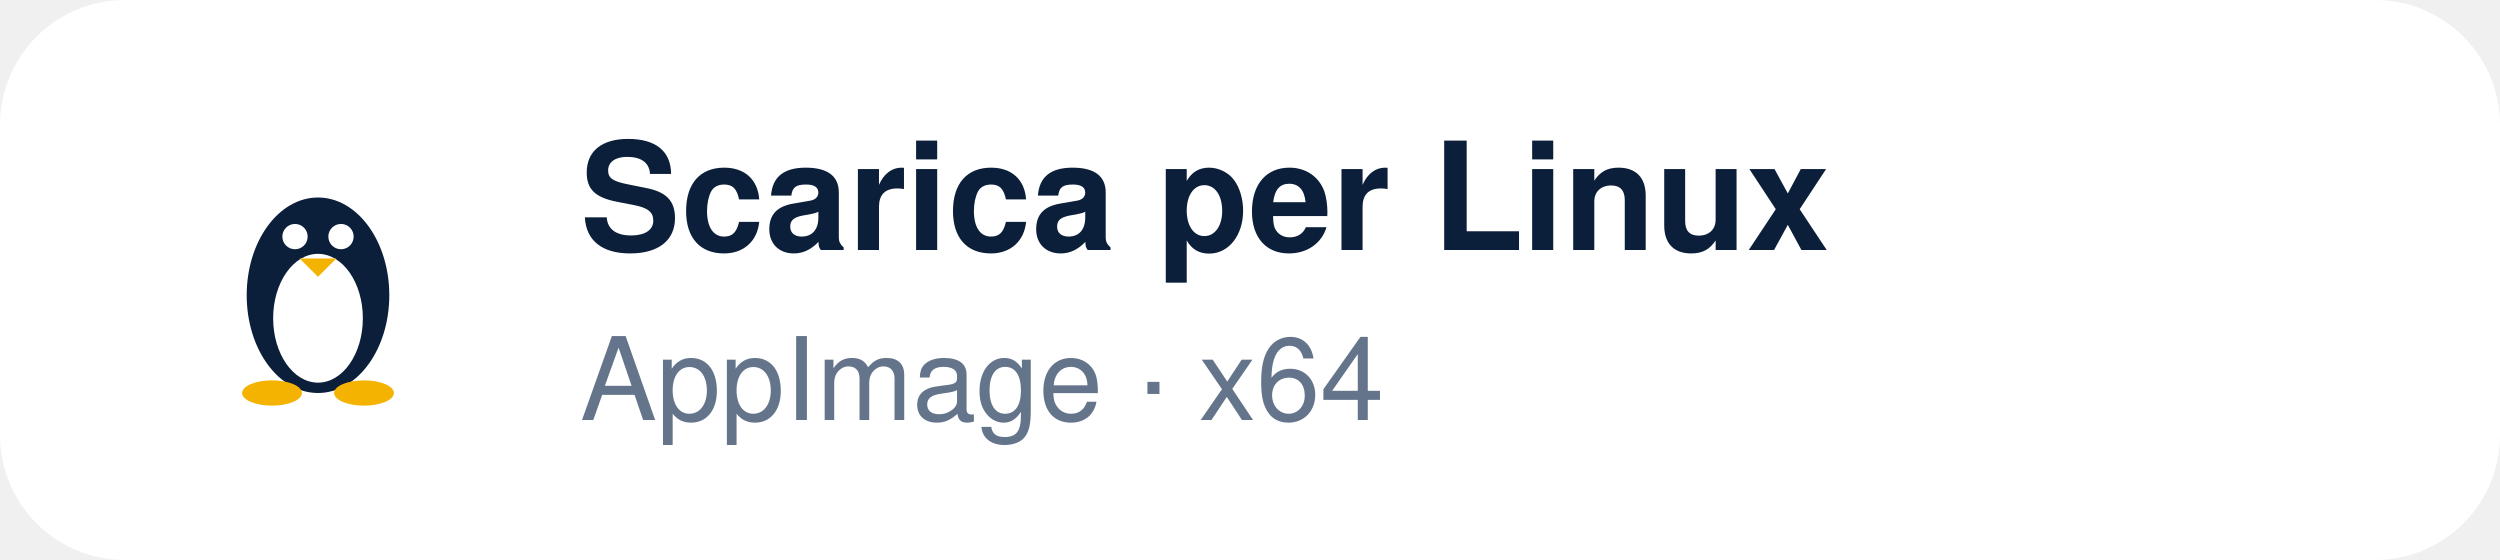
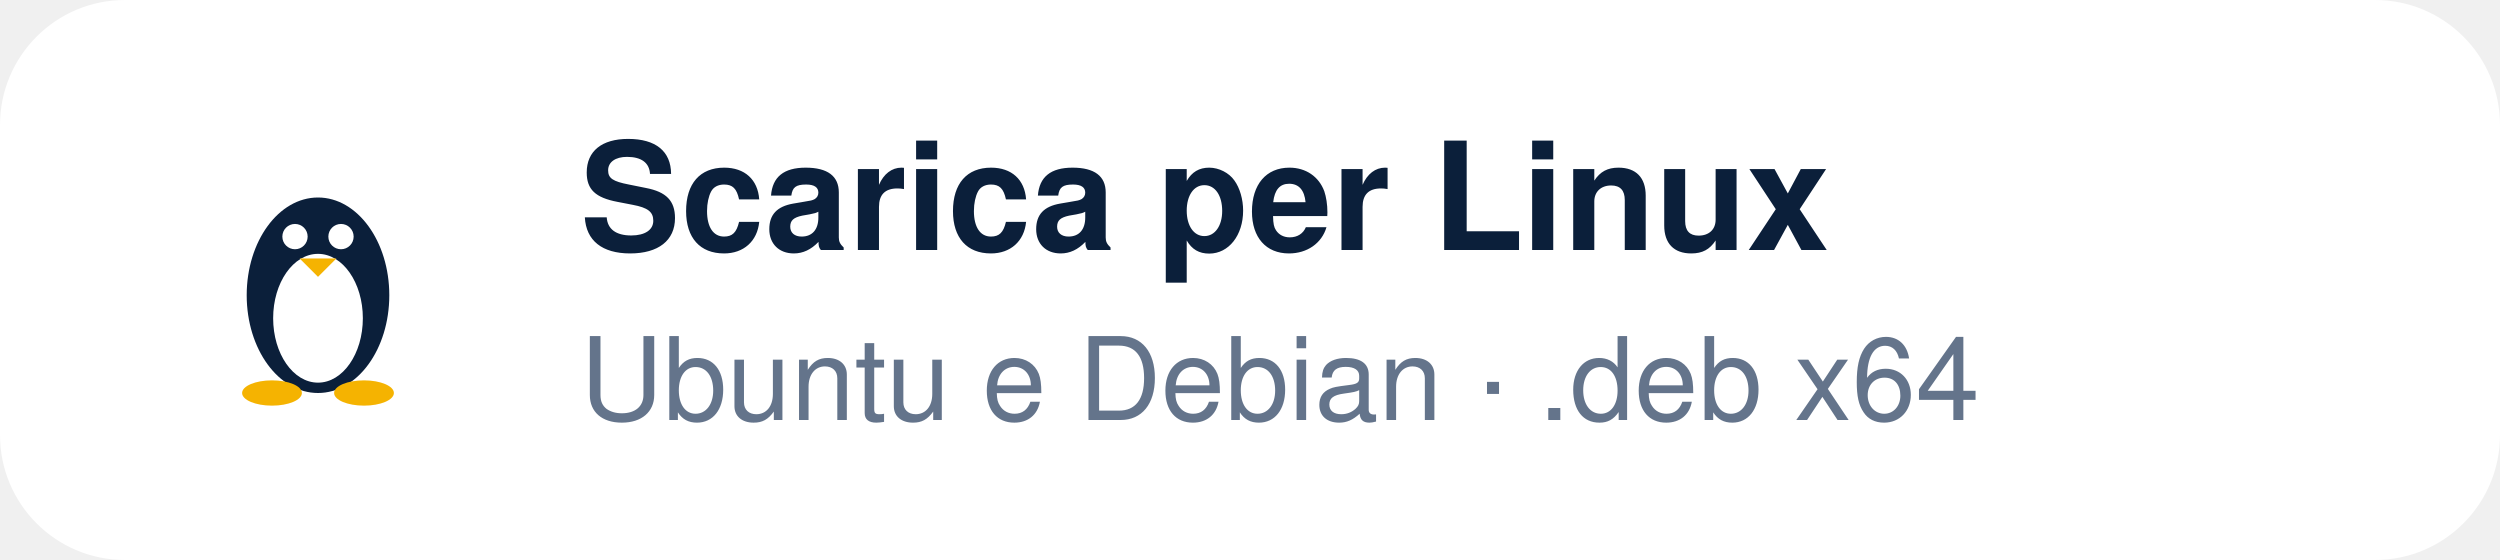
<svg xmlns="http://www.w3.org/2000/svg" width="250" height="56" viewBox="0 0 250 56" role="img" aria-label="Scarica per Linux">
  <rect x="0.5" y="0.5" width="249" height="55" rx="12" fill="#FFFFFF" stroke="#FFFFFF" />
  <g transform="translate(18 14) scale(1.15)" fill="#0B1F3A">
    <ellipse cx="12" cy="13.5" rx="6.2" ry="8.5" />
    <ellipse cx="12" cy="15.5" rx="3.9" ry="5.6" fill="#FFFFFF" />
    <circle cx="10" cy="8.4" r="1.1" fill="#FFFFFF" />
    <circle cx="14" cy="8.4" r="1.1" fill="#FFFFFF" />
    <path d="M10.4 10.3h3.2l-1.6 1.6z" fill="#F5B301" />
    <ellipse cx="8" cy="22" rx="2.6" ry="1.1" fill="#F5B301" />
    <ellipse cx="16" cy="22" rx="2.6" ry="1.1" fill="#F5B301" />
  </g>
  <text x="58" y="25" font-family="-apple-system,BlinkMacSystemFont,'Segoe UI',Helvetica,Arial,sans-serif" font-size="15" font-weight="650" fill="#0B1F3A">Scarica per Linux</text>
-   <text x="58" y="42" font-family="-apple-system,BlinkMacSystemFont,'Segoe UI',Helvetica,Arial,sans-serif" font-size="11.5" fill="#64748B">AppImage · x64</text>
+   <text x="58" y="42" font-family="-apple-system,BlinkMacSystemFont,'Segoe UI',Helvetica,Arial,sans-serif" font-size="11.5" fill="#64748B">Ubuntu e Debian · .deb x64</text>
</svg>
